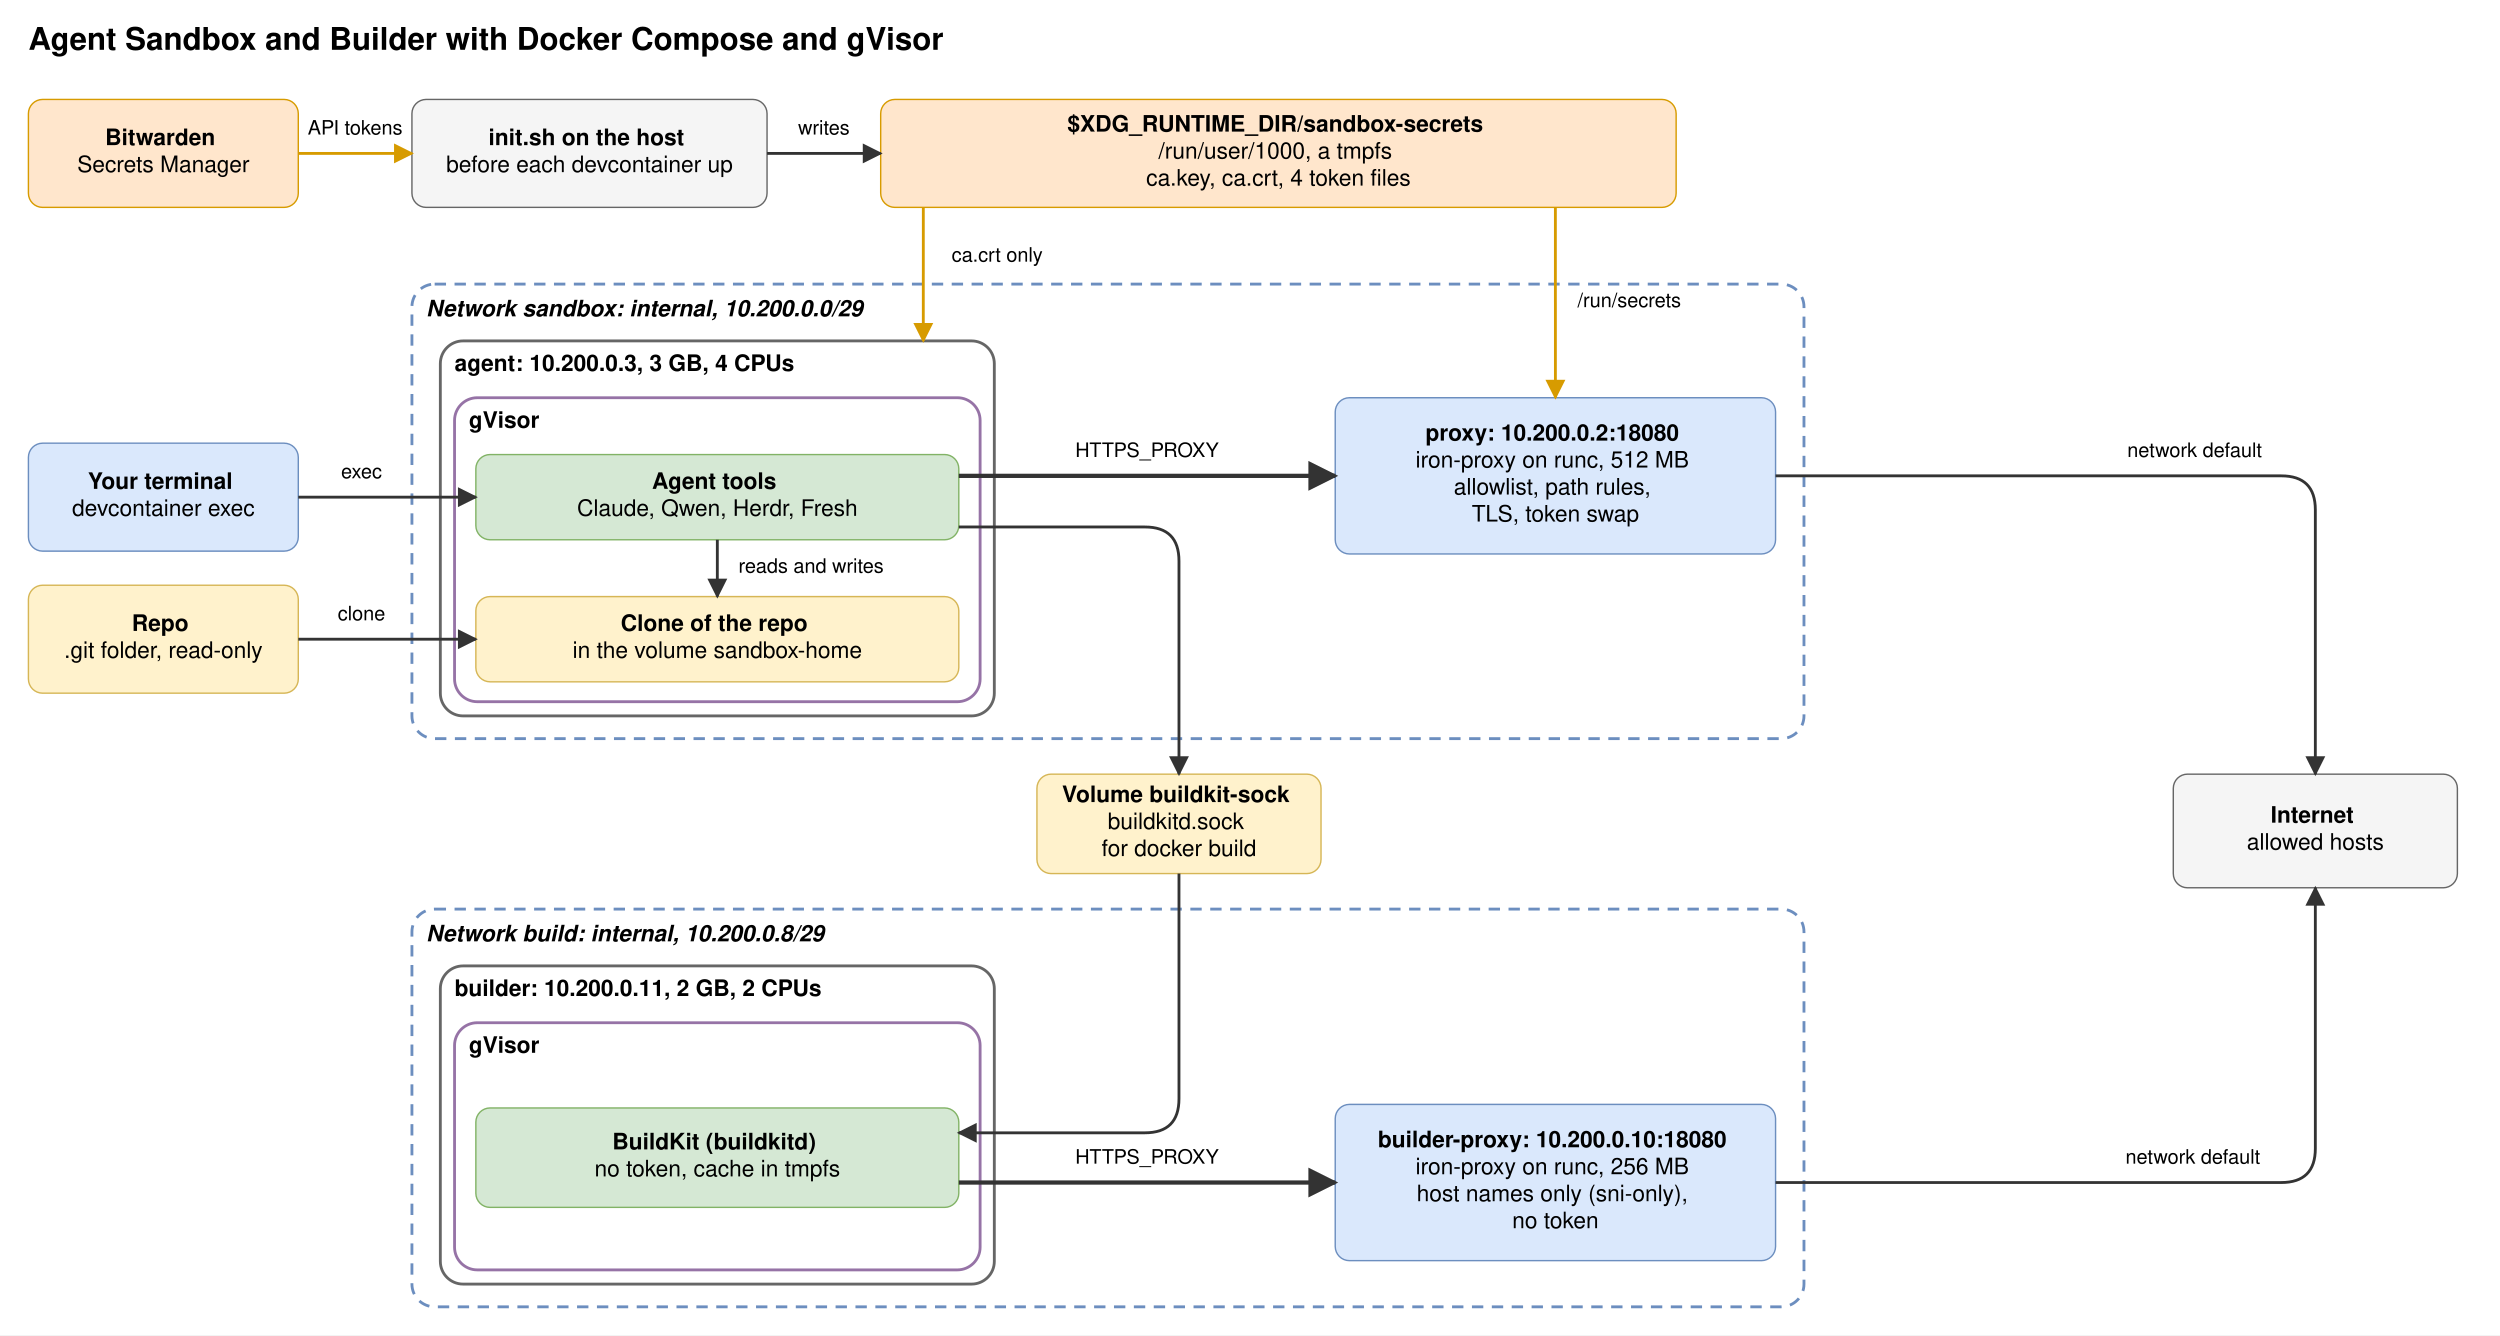
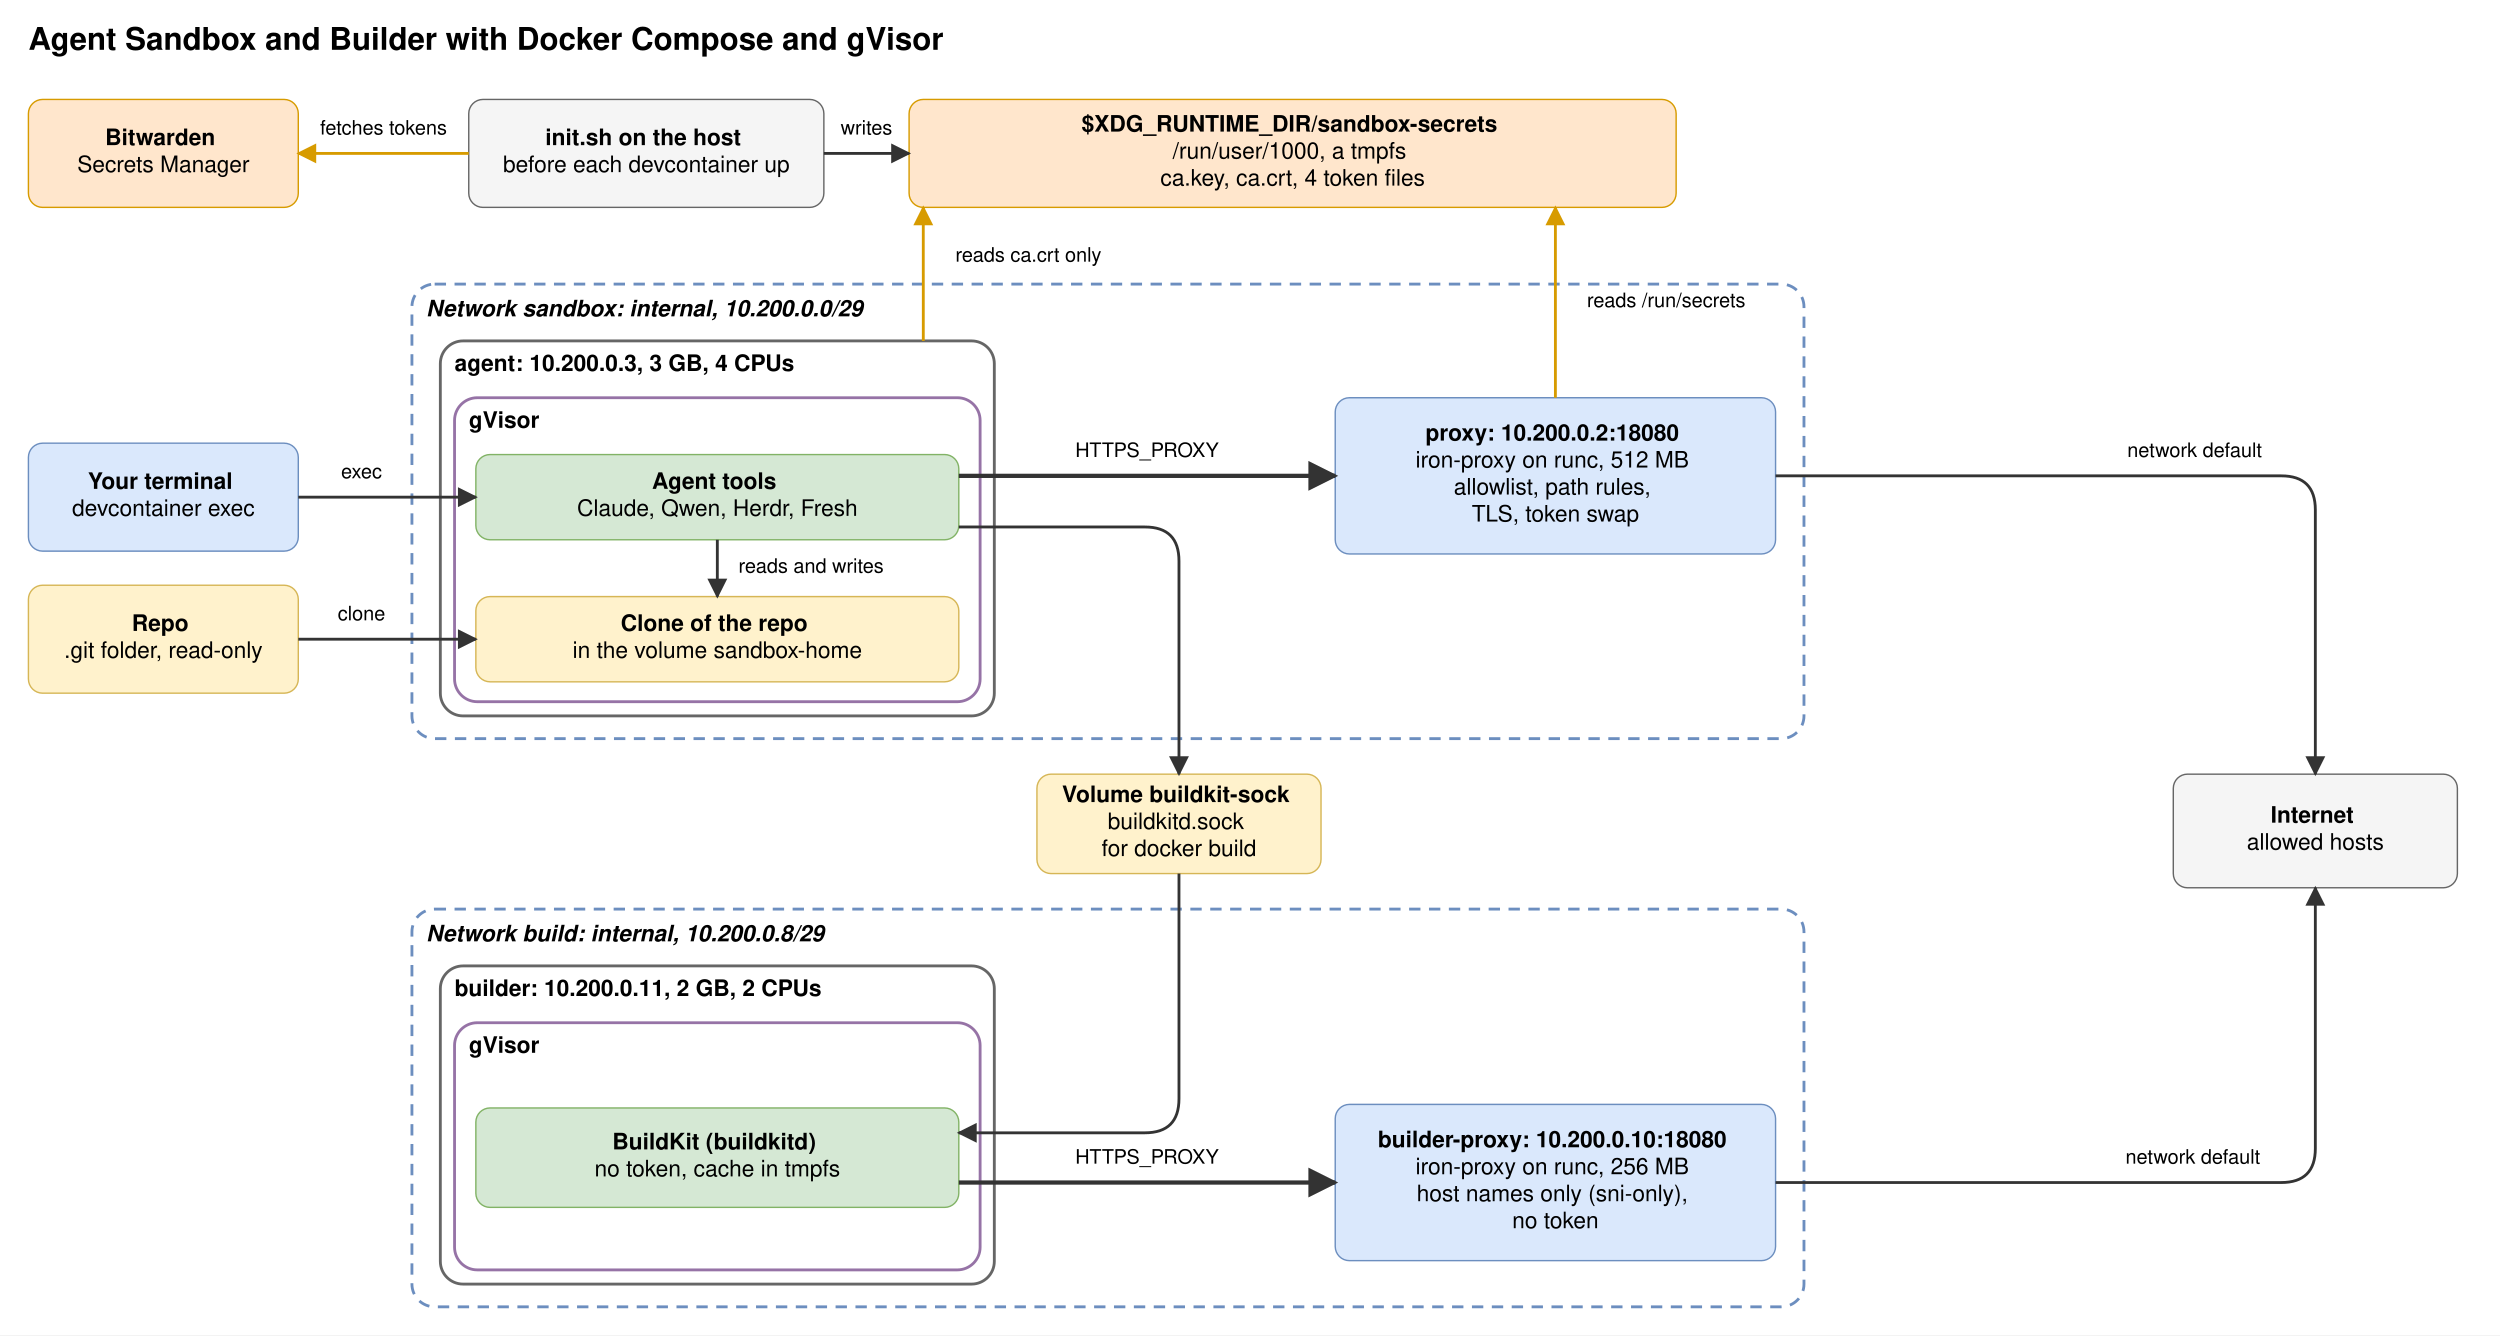
<svg xmlns="http://www.w3.org/2000/svg" width="1760" height="940" viewBox="0 0 1760 940" font-family="Helvetica, Arial, sans-serif" fill="#000000">
  <defs>
    <marker id="m333333" viewBox="0 0 10 10" refX="9" refY="5" markerWidth="7" markerHeight="7" markerUnits="strokeWidth" orient="auto">
      <path d="M0 0 L10 5 L0 10 z" fill="#333333" />
    </marker>
    <marker id="md79b00" viewBox="0 0 10 10" refX="9" refY="5" markerWidth="7" markerHeight="7" markerUnits="strokeWidth" orient="auto">
      <path d="M0 0 L10 5 L0 10 z" fill="#d79b00" />
    </marker>
  </defs>
  <rect width="1760" height="940" fill="#ffffff" />
  <text x="20" y="30" text-anchor="start" dominant-baseline="central" font-size="22">
    <tspan x="20" dy="0" font-weight="bold">Agent Sandbox and Builder with Docker Compose and gVisor</tspan>
  </text>
  <rect x="20" y="70" width="190" height="76" rx="10" fill="#ffe6cc" stroke="#d79b00" stroke-width="1" />
  <text x="115" y="98.5" text-anchor="middle" dominant-baseline="central" font-size="16">
    <tspan x="115" dy="0" font-weight="bold">Bitwarden</tspan>
    <tspan x="115" dy="19">Secrets Manager</tspan>
  </text>
-   <rect x="290" y="70" width="250" height="76" rx="10" fill="#f5f5f5" stroke="#666666" stroke-width="1" />
-   <text x="415" y="98.5" text-anchor="middle" dominant-baseline="central" font-size="16">
-     <tspan x="415" dy="0" font-weight="bold">init.sh on the host</tspan>
-     <tspan x="415" dy="19">before each devcontainer up</tspan>
+   <rect x="330" y="70" width="250" height="76" rx="10" fill="#f5f5f5" stroke="#666666" stroke-width="1" />
+   <text x="455" y="98.5" text-anchor="middle" dominant-baseline="central" font-size="16">
+     <tspan x="455" dy="0" font-weight="bold">init.sh on the host</tspan>
+     <tspan x="455" dy="19">before each devcontainer up</tspan>
  </text>
-   <rect x="620" y="70" width="560" height="76" rx="10" fill="#ffe6cc" stroke="#d79b00" stroke-width="1" />
-   <text x="900" y="89" text-anchor="middle" dominant-baseline="central" font-size="16">
-     <tspan x="900" dy="0" font-weight="bold">$XDG_RUNTIME_DIR/sandbox-secrets</tspan>
-     <tspan x="900" dy="19">/run/user/1000, a tmpfs</tspan>
-     <tspan x="900" dy="19">ca.key, ca.crt, 4 token files</tspan>
+   <rect x="640" y="70" width="540" height="76" rx="10" fill="#ffe6cc" stroke="#d79b00" stroke-width="1" />
+   <text x="910" y="89" text-anchor="middle" dominant-baseline="central" font-size="16">
+     <tspan x="910" dy="0" font-weight="bold">$XDG_RUNTIME_DIR/sandbox-secrets</tspan>
+     <tspan x="910" dy="19">/run/user/1000, a tmpfs</tspan>
+     <tspan x="910" dy="19">ca.key, ca.crt, 4 token files</tspan>
  </text>
  <rect x="20" y="312" width="190" height="76" rx="10" fill="#dae8fc" stroke="#6c8ebf" stroke-width="1" />
  <text x="115" y="340.5" text-anchor="middle" dominant-baseline="central" font-size="16">
    <tspan x="115" dy="0" font-weight="bold">Your terminal</tspan>
    <tspan x="115" dy="19">devcontainer exec</tspan>
  </text>
  <rect x="20" y="412" width="190" height="76" rx="10" fill="#fff2cc" stroke="#d6b656" stroke-width="1" />
  <text x="115" y="440.5" text-anchor="middle" dominant-baseline="central" font-size="16">
    <tspan x="115" dy="0" font-weight="bold">Repo</tspan>
    <tspan x="115" dy="19">.git folder, read-only</tspan>
  </text>
  <rect x="290" y="200" width="980" height="320" rx="16" fill="#ffffff" stroke="#6c8ebf" stroke-width="2" stroke-dasharray="8 6" />
  <text x="300" y="217.5" text-anchor="start" dominant-baseline="central" font-size="16" font-style="italic">
    <tspan x="300" dy="0" font-weight="bold">Network sandbox: internal, 10.200.0.0/29</tspan>
  </text>
  <rect x="310" y="240" width="390" height="264" rx="16" fill="#ffffff" stroke="#666666" stroke-width="2" />
  <text x="320" y="257.5" text-anchor="start" dominant-baseline="central" font-size="16">
    <tspan x="320" dy="0" font-weight="bold">agent: 10.200.0.3, 3 GB, 4 CPUs</tspan>
  </text>
  <rect x="320" y="280" width="370" height="214" rx="16" fill="#ffffff" stroke="#9673a6" stroke-width="2" />
  <text x="330" y="297.5" text-anchor="start" dominant-baseline="central" font-size="16">
    <tspan x="330" dy="0" font-weight="bold">gVisor</tspan>
  </text>
  <rect x="335" y="320" width="340" height="60" rx="10" fill="#d5e8d4" stroke="#82b366" stroke-width="1" />
  <text x="505" y="340.5" text-anchor="middle" dominant-baseline="central" font-size="16">
    <tspan x="505" dy="0" font-weight="bold">Agent tools</tspan>
    <tspan x="505" dy="19">Claude, Qwen, Herdr, Fresh</tspan>
  </text>
  <rect x="335" y="420" width="340" height="60" rx="10" fill="#fff2cc" stroke="#d6b656" stroke-width="1" />
  <text x="505" y="440.5" text-anchor="middle" dominant-baseline="central" font-size="16">
    <tspan x="505" dy="0" font-weight="bold">Clone of the repo</tspan>
    <tspan x="505" dy="19">in the volume sandbox-home</tspan>
  </text>
  <rect x="940" y="280" width="310" height="110" rx="10" fill="#dae8fc" stroke="#6c8ebf" stroke-width="1" />
  <text x="1095" y="306.5" text-anchor="middle" dominant-baseline="central" font-size="16">
    <tspan x="1095" dy="0" font-weight="bold">proxy: 10.200.0.2:18080</tspan>
    <tspan x="1095" dy="19">iron-proxy on runc, 512 MB</tspan>
    <tspan x="1095" dy="19">allowlist, path rules,</tspan>
    <tspan x="1095" dy="19">TLS, token swap</tspan>
  </text>
  <rect x="730" y="545" width="200" height="70" rx="10" fill="#fff2cc" stroke="#d6b656" stroke-width="1" />
  <text x="830" y="561" text-anchor="middle" dominant-baseline="central" font-size="16">
    <tspan x="830" dy="0" font-weight="bold">Volume buildkit-sock</tspan>
    <tspan x="830" dy="19">buildkitd.sock</tspan>
    <tspan x="830" dy="19">for docker build</tspan>
  </text>
  <rect x="290" y="640" width="980" height="280" rx="16" fill="#ffffff" stroke="#6c8ebf" stroke-width="2" stroke-dasharray="8 6" />
  <text x="300" y="657.5" text-anchor="start" dominant-baseline="central" font-size="16" font-style="italic">
    <tspan x="300" dy="0" font-weight="bold">Network build: internal, 10.200.0.8/29</tspan>
  </text>
  <rect x="310" y="680" width="390" height="224" rx="16" fill="#ffffff" stroke="#666666" stroke-width="2" />
  <text x="320" y="697.5" text-anchor="start" dominant-baseline="central" font-size="16">
    <tspan x="320" dy="0" font-weight="bold">builder: 10.200.0.11, 2 GB, 2 CPUs</tspan>
  </text>
  <rect x="320" y="720" width="370" height="174" rx="16" fill="#ffffff" stroke="#9673a6" stroke-width="2" />
  <text x="330" y="737.5" text-anchor="start" dominant-baseline="central" font-size="16">
    <tspan x="330" dy="0" font-weight="bold">gVisor</tspan>
  </text>
  <rect x="335" y="780" width="340" height="70" rx="10" fill="#d5e8d4" stroke="#82b366" stroke-width="1" />
  <text x="505" y="805.5" text-anchor="middle" dominant-baseline="central" font-size="16">
    <tspan x="505" dy="0" font-weight="bold">BuildKit (buildkitd)</tspan>
    <tspan x="505" dy="19">no token, cache in tmpfs</tspan>
  </text>
  <rect x="940" y="777.5" width="310" height="110" rx="10" fill="#dae8fc" stroke="#6c8ebf" stroke-width="1" />
  <text x="1095" y="804" text-anchor="middle" dominant-baseline="central" font-size="16">
    <tspan x="1095" dy="0" font-weight="bold">builder-proxy: 10.200.0.10:18080</tspan>
    <tspan x="1095" dy="19">iron-proxy on runc, 256 MB</tspan>
    <tspan x="1095" dy="19">host names only (sni-only),</tspan>
    <tspan x="1095" dy="19">no token</tspan>
  </text>
  <rect x="1530" y="545" width="200" height="80" rx="10" fill="#f5f5f5" stroke="#666666" stroke-width="1" />
  <text x="1630" y="575.5" text-anchor="middle" dominant-baseline="central" font-size="16">
    <tspan x="1630" dy="0" font-weight="bold">Internet</tspan>
    <tspan x="1630" dy="19">allowed hosts</tspan>
  </text>
-   <path d="M210 108 L290 108" fill="none" stroke="#d79b00" stroke-width="2" marker-end="url(#md79b00)" />
-   <path d="M540 108 L620 108" fill="none" stroke="#333333" stroke-width="2" marker-end="url(#m333333)" />
-   <path d="M650.016 146 L650.016 192.993 Q650.016 193 650.009 193 L650.009 193 Q650.002 193 650.002 193.007 L650.002 240" fill="none" stroke="#d79b00" stroke-width="2" marker-end="url(#md79b00)" />
-   <path d="M1094.99 146 L1094.99 212.996 Q1094.99 213 1095 213 L1095 213 Q1095 213 1095 213.004 L1095 280" fill="none" stroke="#d79b00" stroke-width="2" marker-end="url(#md79b00)" />
+   <path d="M330 108 L210 108" fill="none" stroke="#d79b00" stroke-width="2" marker-end="url(#md79b00)" />
+   <path d="M580 108 L640 108" fill="none" stroke="#333333" stroke-width="2" marker-end="url(#m333333)" />
+   <path d="M650.002 240 L650.002 193.006 Q650.002 193 649.996 193 L649.996 193 Q649.99 193 649.99 192.994 L649.99 146" fill="none" stroke="#d79b00" stroke-width="2" marker-end="url(#md79b00)" />
+   <path d="M1095 280 L1095 213.002 Q1095 213 1095 213 L1095 213 Q1095 213 1095 212.998 L1095 146" fill="none" stroke="#d79b00" stroke-width="2" marker-end="url(#md79b00)" />
  <path d="M210 350 L335 350" fill="none" stroke="#333333" stroke-width="2" marker-end="url(#m333333)" />
  <path d="M210 450 L335 450" fill="none" stroke="#333333" stroke-width="2" marker-end="url(#m333333)" />
  <path d="M505 380 L505 420" fill="none" stroke="#333333" stroke-width="2" marker-end="url(#m333333)" />
  <path d="M675 335 L940 335" fill="none" stroke="#333333" stroke-width="3" marker-end="url(#m333333)" />
  <path d="M675 371 L806 371 Q830 371 830 395 L830 545" fill="none" stroke="#333333" stroke-width="2" marker-end="url(#m333333)" />
  <path d="M830 615 L830 773.5 Q830 797.5 806 797.5 L675 797.5" fill="none" stroke="#333333" stroke-width="2" marker-end="url(#m333333)" />
  <path d="M675 832.5 L940 832.5" fill="none" stroke="#333333" stroke-width="3" marker-end="url(#m333333)" />
  <path d="M1250 335 L1606 335 Q1630 335 1630 359 L1630 545" fill="none" stroke="#333333" stroke-width="2" marker-end="url(#m333333)" />
  <path d="M1250 832.5 L1606 832.5 Q1630 832.5 1630 808.5 L1630 625" fill="none" stroke="#333333" stroke-width="2" marker-end="url(#m333333)" />
-   <text x="250" y="91.5" text-anchor="middle" dominant-baseline="central" font-size="14">
-     <tspan x="250" dy="0">API tokens</tspan>
+   <text x="270" y="91.5" text-anchor="middle" dominant-baseline="central" font-size="14">
+     <tspan x="270" dy="0">fetches tokens</tspan>
  </text>
-   <text x="580" y="91.5" text-anchor="middle" dominant-baseline="central" font-size="14">
-     <tspan x="580" dy="0">writes</tspan>
+   <text x="610" y="91.5" text-anchor="middle" dominant-baseline="central" font-size="14">
+     <tspan x="610" dy="0">writes</tspan>
  </text>
-   <text x="702.009" y="181" text-anchor="middle" dominant-baseline="central" font-size="14">
-     <tspan x="702.009" dy="0">ca.crt only</tspan>
+   <text x="723.996" y="181" text-anchor="middle" dominant-baseline="central" font-size="14">
+     <tspan x="723.996" dy="0">reads ca.crt only</tspan>
  </text>
-   <text x="1147" y="213" text-anchor="middle" dominant-baseline="central" font-size="14">
-     <tspan x="1147" dy="0">/run/secrets</tspan>
+   <text x="1173" y="213" text-anchor="middle" dominant-baseline="central" font-size="14">
+     <tspan x="1173" dy="0">reads /run/secrets</tspan>
  </text>
  <text x="254.5" y="333.5" text-anchor="middle" dominant-baseline="central" font-size="14">
    <tspan x="254.5" dy="0">exec</tspan>
  </text>
  <text x="254.5" y="433.5" text-anchor="middle" dominant-baseline="central" font-size="14">
    <tspan x="254.5" dy="0">clone</tspan>
  </text>
  <text x="571" y="400" text-anchor="middle" dominant-baseline="central" font-size="14">
    <tspan x="571" dy="0">reads and writes</tspan>
  </text>
  <text x="807.5" y="318.5" text-anchor="middle" dominant-baseline="central" font-size="14">
    <tspan x="807.5" dy="0">HTTPS_PROXY</tspan>
  </text>
  <text x="807.5" y="816" text-anchor="middle" dominant-baseline="central" font-size="14">
    <tspan x="807.5" dy="0">HTTPS_PROXY</tspan>
  </text>
  <text x="1545" y="318.5" text-anchor="middle" dominant-baseline="central" font-size="14">
    <tspan x="1545" dy="0">network default</tspan>
  </text>
  <text x="1543.75" y="816" text-anchor="middle" dominant-baseline="central" font-size="14">
    <tspan x="1543.75" dy="0">network default</tspan>
  </text>
</svg>
